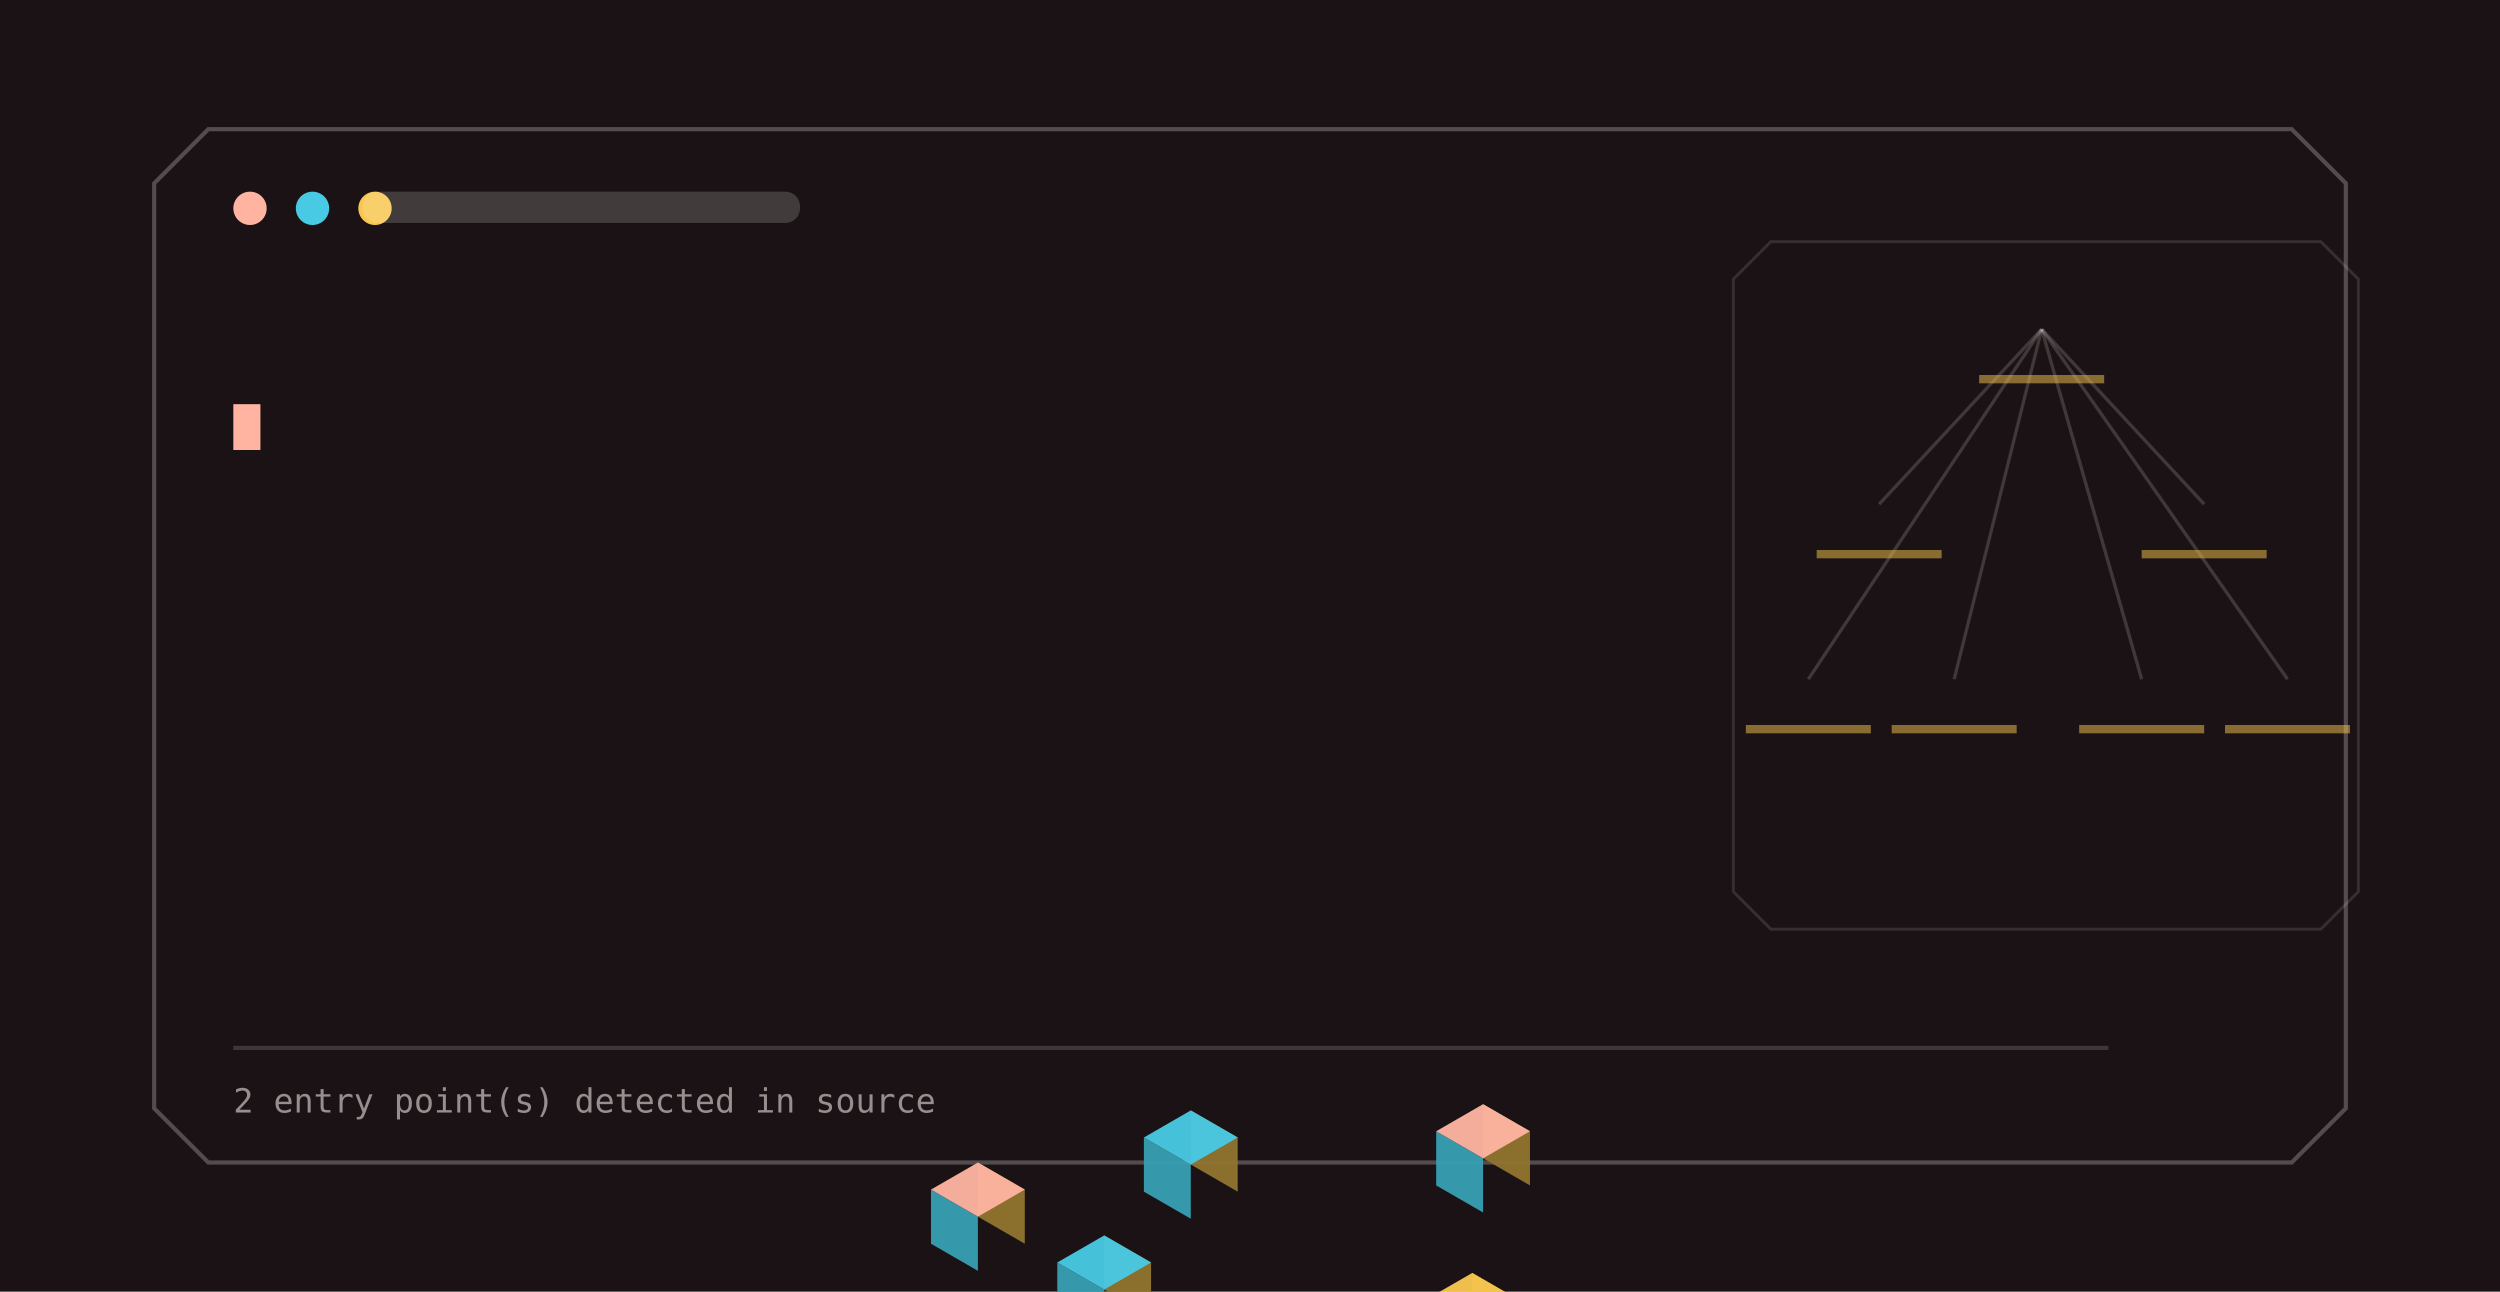
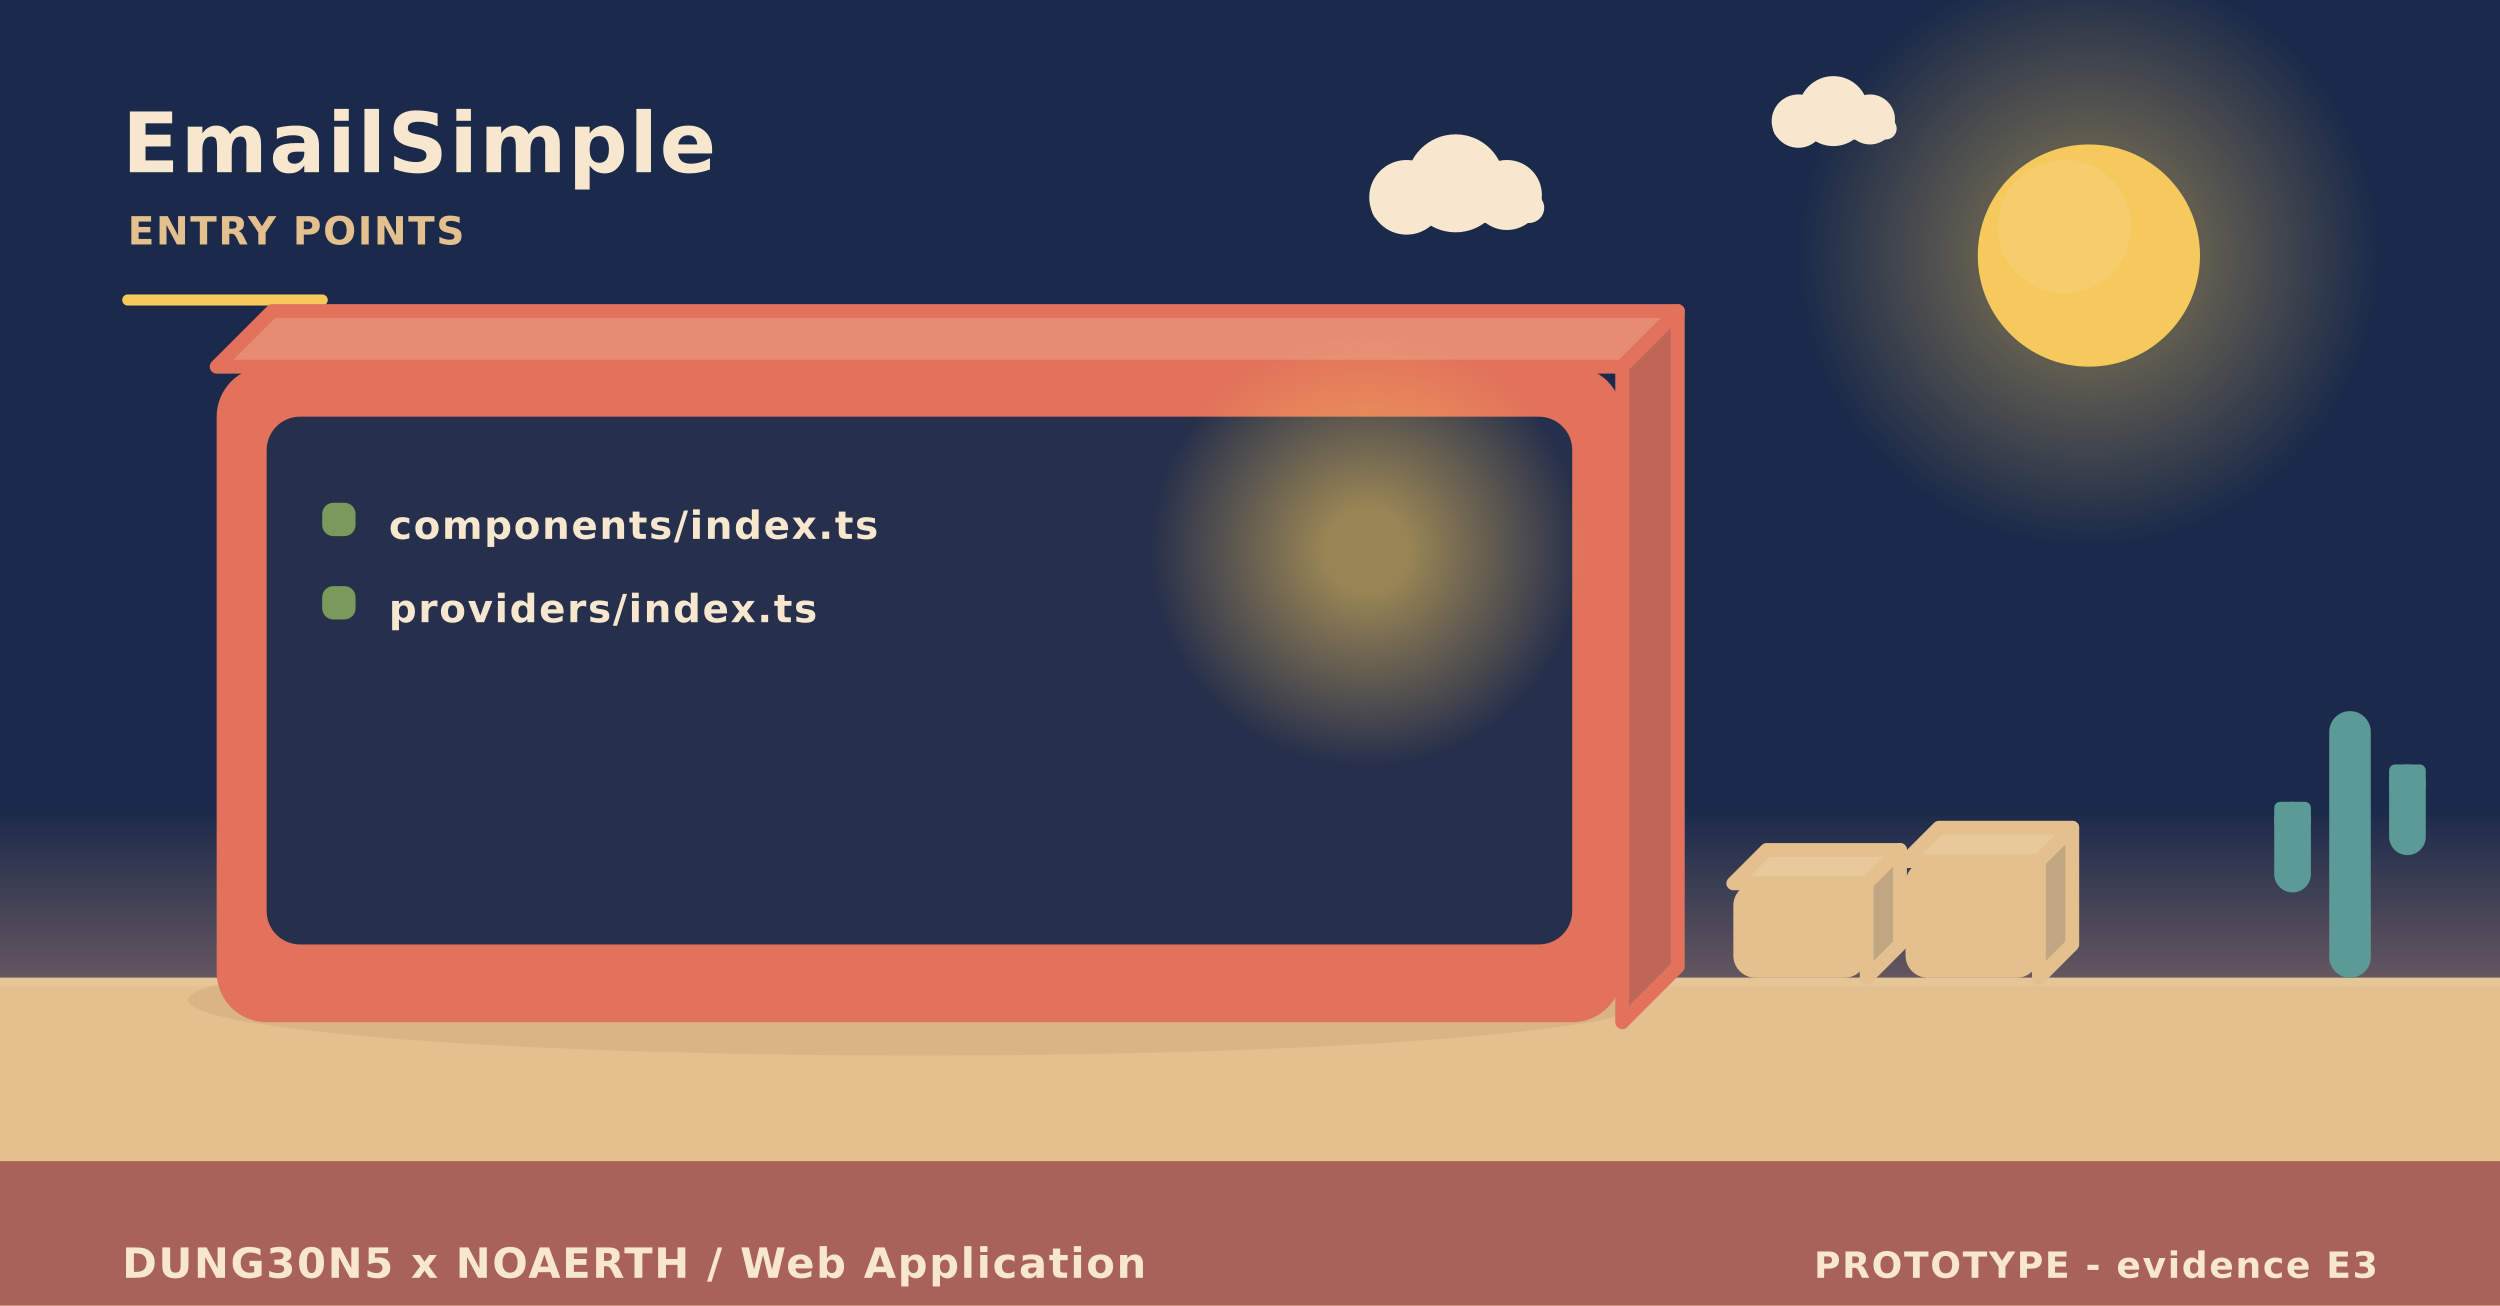
- <svg xmlns="http://www.w3.org/2000/svg" viewBox="0 0 1200 620" width="1200" height="620" role="img" aria-label="EmailSimple command surface">
-   <rect width="1200" height="620" fill="#1a1214" />
-   <defs>
-     <linearGradient id="gt" x1="0" y1="0" x2="1" y2="1">
-       <stop offset="0%" stop-color="#ffb4a2" />
-       <stop offset="100%" stop-color="#48cae4" />
-     </linearGradient>
-   </defs>
-   <path d="M100.00,62.00 H1100.00 L1126.00,88.00 V532.00 L1100.00,558.00 H100.00 L74.00,532.00 V88.00 Z" fill="none" stroke="rgba(253,244,240,0.300)" stroke-width="2.00" opacity="0.85" />
-   <circle cx="120.00" cy="100.00" r="8.00" fill="#ffb4a2" opacity="1.00" />
-   <circle cx="150.00" cy="100.00" r="8.00" fill="#48cae4" opacity="1.00" />
-   <circle cx="180.00" cy="100.00" r="8.00" fill="#f9c74f" opacity="1.00" />
-   <rect x="174.00" y="92.00" width="210.00" height="15.00" rx="7.00" fill="rgba(253,244,240,0.180)" opacity="1.00" />
-   <text x="112" y="148" font-family="ui-monospace,SFMono-Regular,Menlo,monospace" font-size="21" fill="rgba(253,244,240,0.800)" opacity="0">components/index.ts<animate attributeName="opacity" values="0;1;1;0" dur="1.5s" begin="0.0s" repeatCount="indefinite" />
-   </text>
-   <text x="112" y="182" font-family="ui-monospace,SFMono-Regular,Menlo,monospace" font-size="21" fill="rgba(253,244,240,0.800)" opacity="0">providers/index.ts<animate attributeName="opacity" values="0;1;1;0" dur="1.5s" begin="1.5s" repeatCount="indefinite" />
-   </text>
-   <rect x="112" y="194" width="13" height="22" fill="#ffb4a2">
-     <animate attributeName="opacity" values="1;0;1" dur="1.05s" begin="0s" repeatCount="indefinite" />
-   </rect>
-   <path d="M850.00,116.00 H1114.00 L1132.00,134.00 V428.00 L1114.00,446.00 H850.00 L832.00,428.00 V134.00 Z" fill="none" stroke="rgba(253,244,240,0.180)" stroke-width="1.40" opacity="0.70" />
-   <line x1="980.00" y1="158.00" x2="902.00" y2="242.00" stroke="rgba(253,244,240,0.300)" stroke-width="1.60" opacity="0.55" />
-   <line x1="980.00" y1="158.00" x2="1058.00" y2="242.00" stroke="rgba(253,244,240,0.300)" stroke-width="1.60" opacity="0.55" />
-   <line x1="980.00" y1="158.00" x2="868.00" y2="326.00" stroke="rgba(253,244,240,0.300)" stroke-width="1.60" opacity="0.55" />
-   <line x1="980.00" y1="158.00" x2="938.00" y2="326.00" stroke="rgba(253,244,240,0.300)" stroke-width="1.60" opacity="0.55" />
-   <line x1="980.00" y1="158.00" x2="1028.00" y2="326.00" stroke="rgba(253,244,240,0.300)" stroke-width="1.60" opacity="0.55" />
-   <line x1="980.00" y1="158.00" x2="1098.00" y2="326.00" stroke="rgba(253,244,240,0.300)" stroke-width="1.60" opacity="0.55" />
-   <polygon points="711.87,556.00 734.39,569.00 734.39,543.00 711.87,530.00" fill="#90732e" opacity="0.95" />
-   <polygon points="689.36,569.00 711.87,582.00 711.87,556.00 689.36,543.00" fill="#389eb2" opacity="0.95" />
-   <polygon points="711.87,530.00 734.39,543.00 711.87,556.00 689.36,543.00" fill="#ffb4a2" opacity="0.95" />
+ <svg xmlns="http://www.w3.org/2000/svg" width="900" height="470" viewBox="0 0 900 470" role="img" aria-label="EmailSimple - how it is operated">
+   <linearGradient id="skyt" x1="0" y1="0" x2="0" y2="1">
+     <stop offset="0" stop-color="#1b2a4a" />
+     <stop offset="0.62" stop-color="#1b2a4a" />
+     <stop offset="1" stop-color="#f3ad8a" />
+   </linearGradient>
+   <rect width="900" height="470" fill="url(#skyt)" />
+   <radialGradient id="sunt">
+     <stop offset="0.35" stop-color="#f5c95c" stop-opacity="0.34" />
+     <stop offset="1" stop-color="#f5c95c" stop-opacity="0" />
+   </radialGradient>
+   <circle cx="752" cy="92" r="104" fill="url(#sunt)" />
+   <circle cx="752" cy="92" r="40" fill="#f5c95c" />
+   <circle cx="743.2" cy="81.6" r="24" fill="#f5d27e" opacity="0.5" />
  <g>
-     <rect x="950.00" y="180.00" width="60.00" height="4.00" rx="0.00" fill="rgba(249,199,79,0.500)" opacity="1.00" />
-     <animate attributeName="opacity" values="0.25;1.0;0.25" dur="14.95s" begin="0.0s" repeatCount="indefinite" />
+     <circle cx="524" cy="66" r="17.64" fill="#f6e7ce" />
+     <circle cx="506.36" cy="71.04" r="13.44" fill="#f6e7ce" />
+     <circle cx="542.48" cy="70.2" r="12.6" fill="#f6e7ce" />
+     <rect x="493.76" y="69.36" width="62.16" height="10.92" rx="5.46" fill="#f6e7ce" />
+     <animateTransform attributeName="transform" type="translate" values="0 0;24 0;0 0" dur="36s" begin="0s" repeatCount="indefinite" />
  </g>
-   <polygon points="571.58,559.00 594.09,572.00 594.09,546.00 571.58,533.00" fill="#90732e" opacity="0.95" />
-   <polygon points="549.06,572.00 571.58,585.00 571.58,559.00 549.06,546.00" fill="#389eb2" opacity="0.95" />
-   <polygon points="571.58,533.00 594.09,546.00 571.58,559.00 549.06,546.00" fill="#48cae4" opacity="0.95" />
  <g>
-     <rect x="872.00" y="264.00" width="60.00" height="4.00" rx="0.00" fill="rgba(249,199,79,0.500)" opacity="1.00" />
-     <animate attributeName="opacity" values="0.25;1.0;0.25" dur="14.95s" begin="0.4s" repeatCount="indefinite" />
+     <circle cx="660" cy="40" r="12.6" fill="#f6e7ce" />
+     <circle cx="647.4" cy="43.6" r="9.6" fill="#f6e7ce" />
+     <circle cx="673.2" cy="43" r="9" fill="#f6e7ce" />
+     <rect x="638.4" y="42.4" width="44.4" height="7.8" rx="3.9" fill="#f6e7ce" />
+     <animateTransform attributeName="transform" type="translate" values="0 0;-18 0;0 0" dur="46s" begin="3s" repeatCount="indefinite" />
  </g>
-   <polygon points="706.68,637.00 729.19,650.00 729.19,624.00 706.68,611.00" fill="#90732e" opacity="0.95" />
-   <polygon points="684.16,650.00 706.68,663.00 706.68,637.00 684.16,624.00" fill="#389eb2" opacity="0.95" />
-   <polygon points="706.68,611.00 729.19,624.00 706.68,637.00 684.16,624.00" fill="#f9c74f" opacity="0.95" />
+   <rect x="0" y="352" width="900" height="118" fill="#e3c08d" />
+   <rect x="0" y="352" width="900" height="3" fill="#e6c596" />
+   <text x="44" y="62" font-family="Verdana,DejaVu Sans,sans-serif" font-size="30" font-weight="700" letter-spacing="0.6" fill="#f6e7ce" text-anchor="start">EmailSimple</text>
+   <text x="46" y="88" font-family="Verdana,DejaVu Sans,sans-serif" font-size="14" font-weight="700" letter-spacing="0.6" fill="#e3c08d" text-anchor="start">ENTRY POINTS</text>
+   <rect x="44" y="106" width="74" height="4" rx="2" fill="#f5c95c" />
+   <ellipse cx="331" cy="360" rx="263.2" ry="20" fill="rgba(138,90,68,0.11)" />
+   <path d="M78,132 L584,132 L604,112 L98,112 Z" fill="#e68c74" stroke="#e2725b" stroke-width="5" stroke-linejoin="round" />
+   <path d="M584,132 L604,112 L604,348 L584,368 Z" fill="#c06658" stroke="#e2725b" stroke-width="5" stroke-linejoin="round" />
+   <rect x="78" y="132" width="506" height="236" rx="18" fill="#e2725b" />
+   <rect x="96" y="150" width="470" height="190" rx="12" fill="#1b2a4a" opacity="0.94" />
+   <radialGradient id="lamp90125">
+     <stop offset="0.2" stop-color="#f5c95c" stop-opacity="0.55" />
+     <stop offset="1" stop-color="#f5c95c" stop-opacity="0" />
+   </radialGradient>
+   <circle cx="492" cy="198" r="78" fill="url(#lamp90125)" />
+   <rect x="116" y="181" width="12" height="12" rx="4" fill="#7a9a5c" />
  <g>
-     <rect x="1028.00" y="264.00" width="60.00" height="4.00" rx="0.00" fill="rgba(249,199,79,0.500)" opacity="1.00" />
-     <animate attributeName="opacity" values="0.25;1.0;0.25" dur="14.95s" begin="0.8s" repeatCount="indefinite" />
+     <text x="140" y="194" font-family="Verdana,DejaVu Sans,sans-serif" font-size="14" font-weight="700" letter-spacing="0.6" fill="#f6e7ce" text-anchor="start">components/index.ts</text>
+     <animateTransform attributeName="transform" type="translate" values="0 10;0 0" dur="0.7s" begin="0.4s" fill="freeze" />
  </g>
-   <polygon points="469.39,584.00 491.90,597.00 491.90,571.00 469.39,558.00" fill="#90732e" opacity="0.95" />
-   <polygon points="446.87,597.00 469.39,610.00 469.39,584.00 446.87,571.00" fill="#389eb2" opacity="0.95" />
-   <polygon points="469.39,558.00 491.90,571.00 469.39,584.00 446.87,571.00" fill="#ffb4a2" opacity="0.95" />
+   <rect x="116" y="211" width="12" height="12" rx="4" fill="#7a9a5c" />
  <g>
-     <rect x="838.00" y="348.00" width="60.00" height="4.00" rx="0.00" fill="rgba(249,199,79,0.500)" opacity="1.00" />
-     <animate attributeName="opacity" values="0.25;1.0;0.25" dur="14.95s" begin="1.2s" repeatCount="indefinite" />
+     <text x="140" y="224" font-family="Verdana,DejaVu Sans,sans-serif" font-size="14" font-weight="700" letter-spacing="0.6" fill="#f6e7ce" text-anchor="start">providers/index.ts</text>
+     <animateTransform attributeName="transform" type="translate" values="0 10;0 0" dur="0.7s" begin="0.7s" fill="freeze" />
  </g>
-   <polygon points="530.01,619.00 552.52,632.00 552.52,606.00 530.01,593.00" fill="#90732e" opacity="0.95" />
-   <polygon points="507.49,632.00 530.01,645.00 530.01,619.00 507.49,606.00" fill="#389eb2" opacity="0.95" />
-   <polygon points="530.01,593.00 552.52,606.00 530.01,619.00 507.49,606.00" fill="#48cae4" opacity="0.95" />
-   <g>
-     <rect x="908.00" y="348.00" width="60.00" height="4.00" rx="0.00" fill="rgba(249,199,79,0.500)" opacity="1.00" />
-     <animate attributeName="opacity" values="0.25;1.0;0.25" dur="14.95s" begin="1.6s" repeatCount="indefinite" />
-   </g>
-   <polygon points="607.95,664.00 630.47,677.00 630.47,651.00 607.95,638.00" fill="#90732e" opacity="0.95" />
-   <polygon points="585.43,677.00 607.95,690.00 607.95,664.00 585.43,651.00" fill="#389eb2" opacity="0.95" />
-   <polygon points="607.95,638.00 630.47,651.00 607.95,664.00 585.43,651.00" fill="#f9c74f" opacity="0.95" />
-   <g>
-     <rect x="998.00" y="348.00" width="60.00" height="4.00" rx="0.00" fill="rgba(249,199,79,0.500)" opacity="1.00" />
-     <animate attributeName="opacity" values="0.25;1.0;0.25" dur="14.95s" begin="2.0s" repeatCount="indefinite" />
-   </g>
-   <polygon points="668.57,699.00 691.09,712.00 691.09,686.00 668.57,673.00" fill="#90732e" opacity="0.95" />
-   <polygon points="646.05,712.00 668.57,725.00 668.57,699.00 646.05,686.00" fill="#389eb2" opacity="0.95" />
-   <polygon points="668.57,673.00 691.09,686.00 668.57,699.00 646.05,686.00" fill="#ffb4a2" opacity="0.95" />
-   <g>
-     <rect x="1068.00" y="348.00" width="60.00" height="4.00" rx="0.00" fill="rgba(249,199,79,0.500)" opacity="1.00" />
-     <animate attributeName="opacity" values="0.25;1.0;0.25" dur="14.95s" begin="2.4s" repeatCount="indefinite" />
-   </g>
-   <rect x="112.00" y="502.00" width="900.00" height="2.00" rx="0.00" fill="rgba(253,244,240,0.160)" opacity="1.00" />
-   <text x="112" y="534" font-family="ui-monospace,Menlo,monospace" font-size="16" fill="rgba(253,244,240,0.550)">2 entry point(s) detected in source</text>
+   <path d="M624,318 L672,318 L684,306 L636,306 Z" fill="#e7c99b" stroke="#e3c08d" stroke-width="5" stroke-linejoin="round" />
+   <path d="M672,318 L684,306 L684,340 L672,352 Z" fill="#c1a682" stroke="#e3c08d" stroke-width="5" stroke-linejoin="round" />
+   <rect x="624" y="318" width="48" height="34" rx="8" fill="#e3c08d" />
+   <path d="M686,310 L734,310 L746,298 L698,298 Z" fill="#e7c99b" stroke="#e3c08d" stroke-width="5" stroke-linejoin="round" />
+   <path d="M734,310 L746,298 L746,340 L734,352 Z" fill="#c1a682" stroke="#e3c08d" stroke-width="5" stroke-linejoin="round" />
+   <rect x="686" y="310" width="48" height="42" rx="8" fill="#e3c08d" />
+   <rect x="838.52" y="256" width="14.96" height="96" rx="7.48" fill="#5b9a97" />
+   <rect x="818.72" y="288.64" width="13.2" height="32.64" rx="6.6" fill="#5b9a97" />
+   <rect x="818.72" y="288.64" width="13.2" height="9.6" rx="2.2" fill="#5b9a97" />
+   <rect x="860.08" y="275.2" width="13.2" height="32.64" rx="6.6" fill="#5b9a97" />
+   <rect x="860.08" y="275.2" width="13.2" height="9.6" rx="2.2" fill="#5b9a97" />
+   <rect x="0" y="418" width="900" height="52" rx="0" fill="#a65c56" opacity="0.94" />
+   <text x="44" y="460" font-family="Verdana,DejaVu Sans,sans-serif" font-size="15" font-weight="700" letter-spacing="0.6" fill="#f6e7ce" text-anchor="start">DUNG30N5 x NOAERTH  /  Web Application</text>
+   <text x="856" y="460" font-family="Verdana,DejaVu Sans,sans-serif" font-size="13" font-weight="700" letter-spacing="0.6" fill="#f6e7ce" text-anchor="end">PROTOTYPE  -  evidence E3</text>
</svg>
